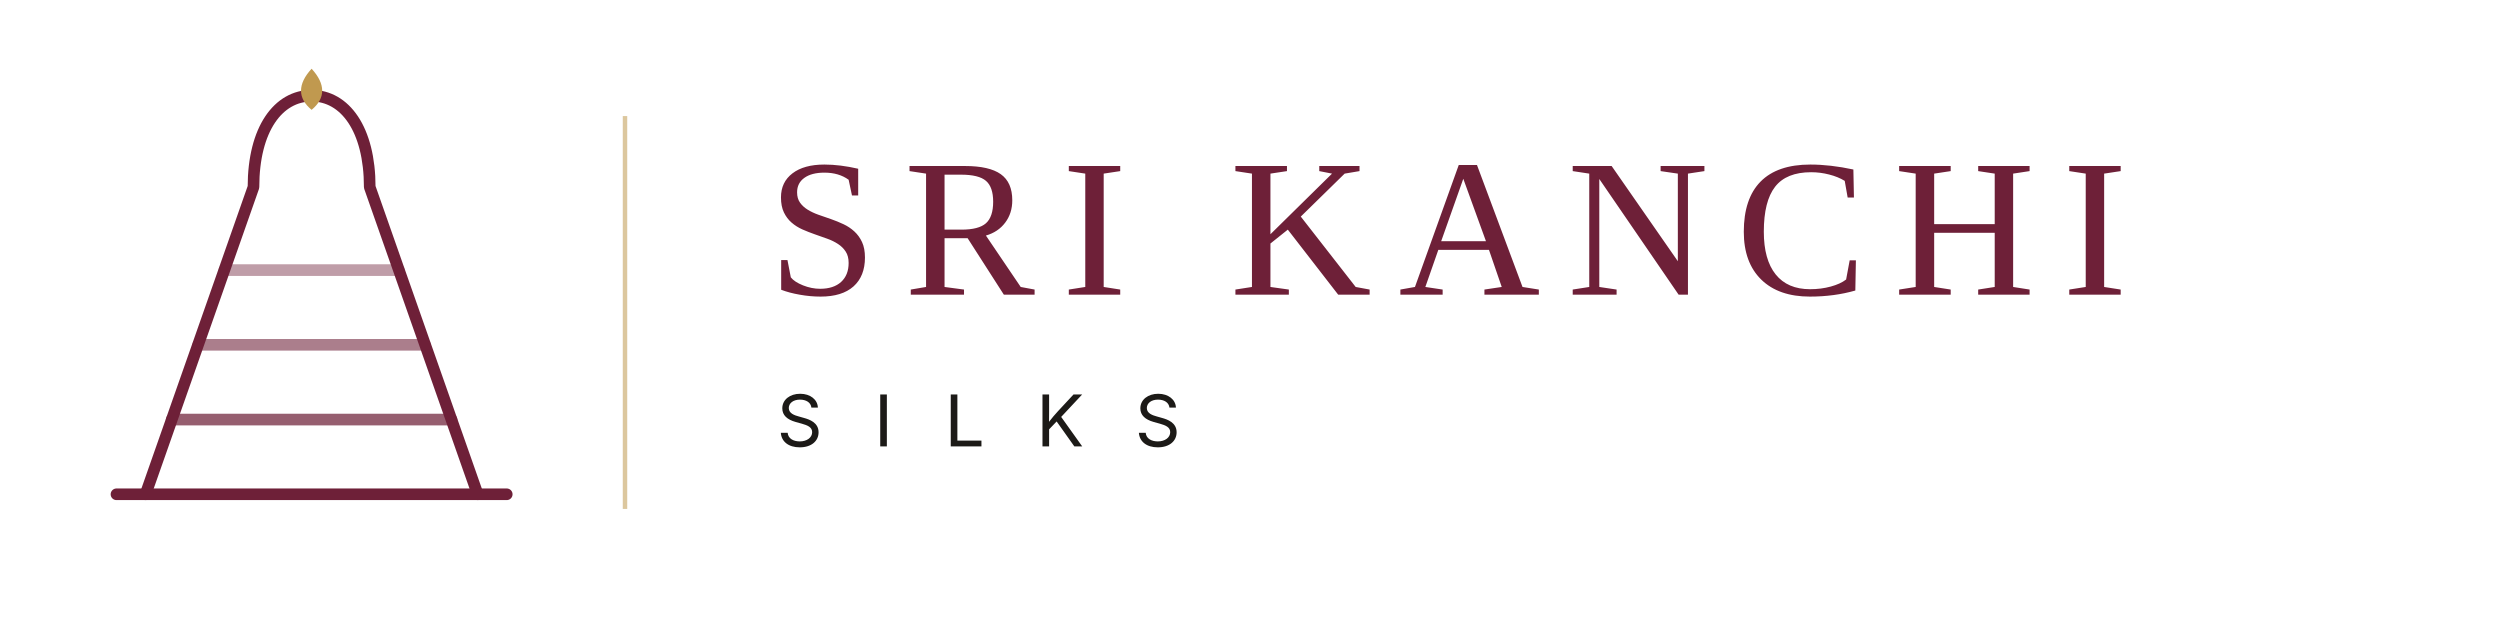
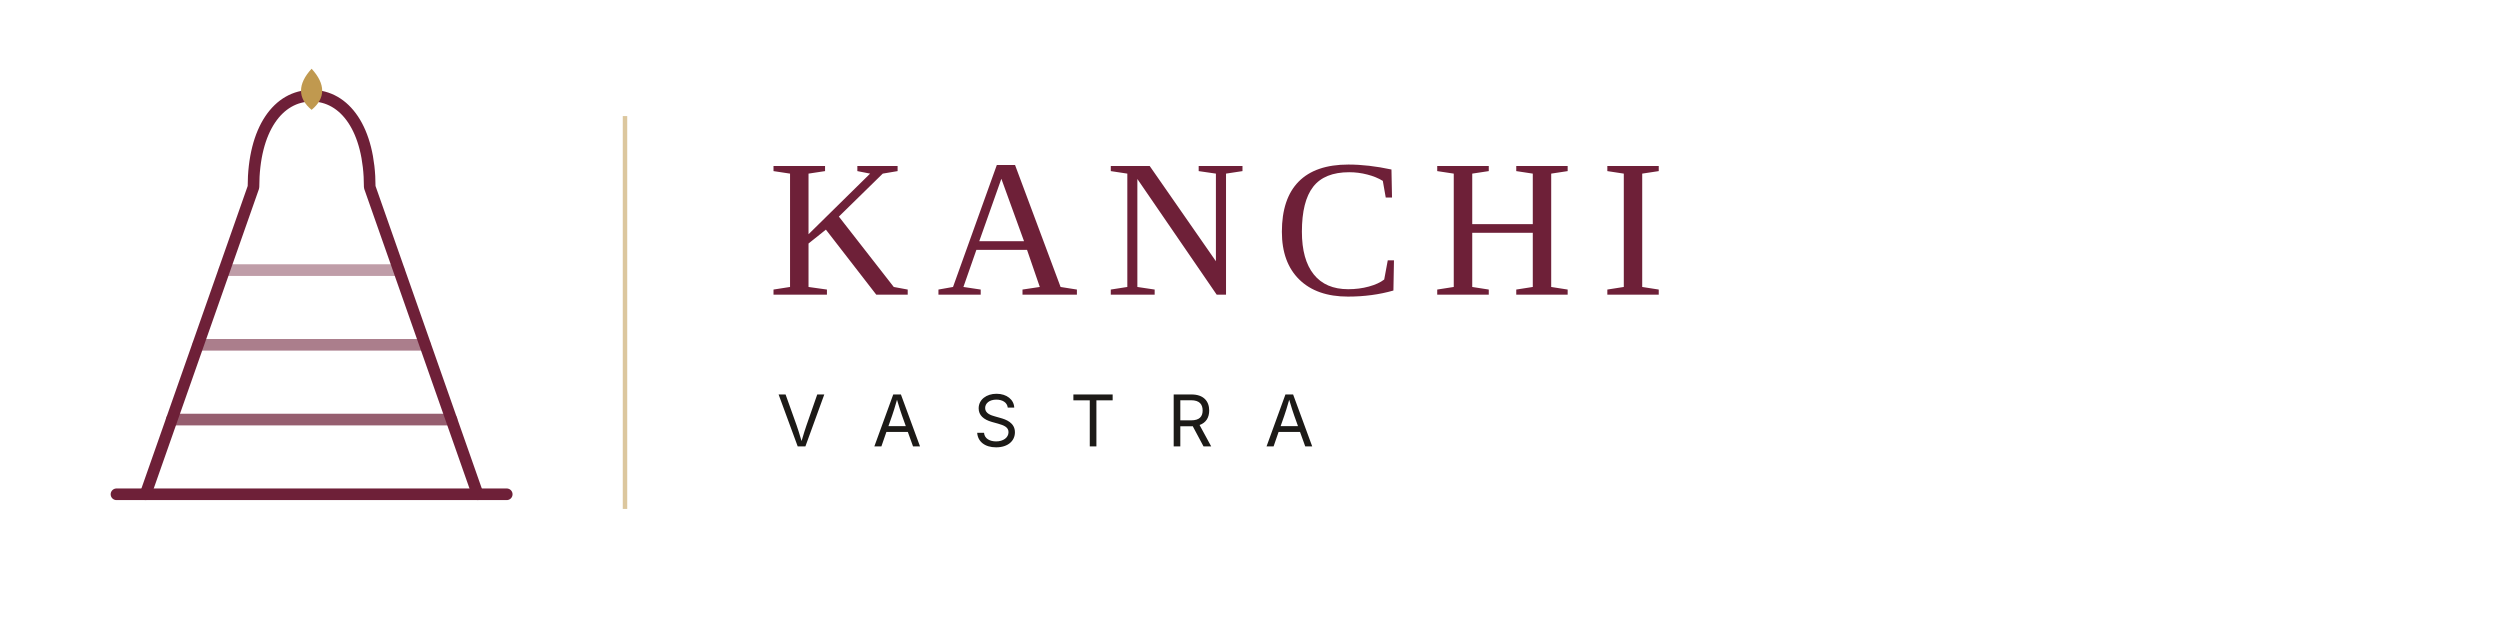
- <svg xmlns="http://www.w3.org/2000/svg" viewBox="0 0 560 140" width="560" height="140" role="img" aria-label="Sri Kanchi Silks">
+ <svg xmlns="http://www.w3.org/2000/svg" viewBox="0 0 560 140" width="560" height="140" role="img" aria-label="Kanchi Vastra">
  <g transform="translate(14 14) scale(0.93)">
    <g fill="none" stroke="#6E2038" stroke-width="2.8" stroke-linecap="round" stroke-linejoin="round">
      <path d="M20 104 L46 30 C46 16 52 8 60 8 C68 8 74 16 74 30 L100 104" />
      <path d="M13 104 H107" />
      <path d="M26.3 86 H93.7" opacity=".72" />
      <path d="M32.7 68 H87.3" opacity=".58" />
      <path d="M39 50 H81" opacity=".44" />
    </g>
    <path d="M60 1.5C63.4 5.2 63.4 8.6 60 11.4C56.6 8.6 56.6 5.2 60 1.5Z" fill="#C0994F" />
  </g>
  <path d="M140 26 V114" stroke="#C0994F" stroke-width="1" opacity=".55" />
-   <text x="172" y="66" font-family="Cormorant Garamond, Cormorant, Garamond, Times New Roman, serif" font-size="44" letter-spacing="6" fill="#6E2038">SRI KANCHI</text>
-   <text x="174" y="100" font-family="Inter, Helvetica Neue, Arial, sans-serif" font-size="16" letter-spacing="11.5" fill="#1C1A17">SILKS</text>
+   <text x="172" y="66" font-family="Cormorant Garamond, Cormorant, Garamond, Times New Roman, serif" font-size="44" letter-spacing="6" fill="#6E2038">KANCHI</text>
+   <text x="174" y="100" font-family="Inter, Helvetica Neue, Arial, sans-serif" font-size="16" letter-spacing="11.5" fill="#1C1A17">VASTRA</text>
</svg>
